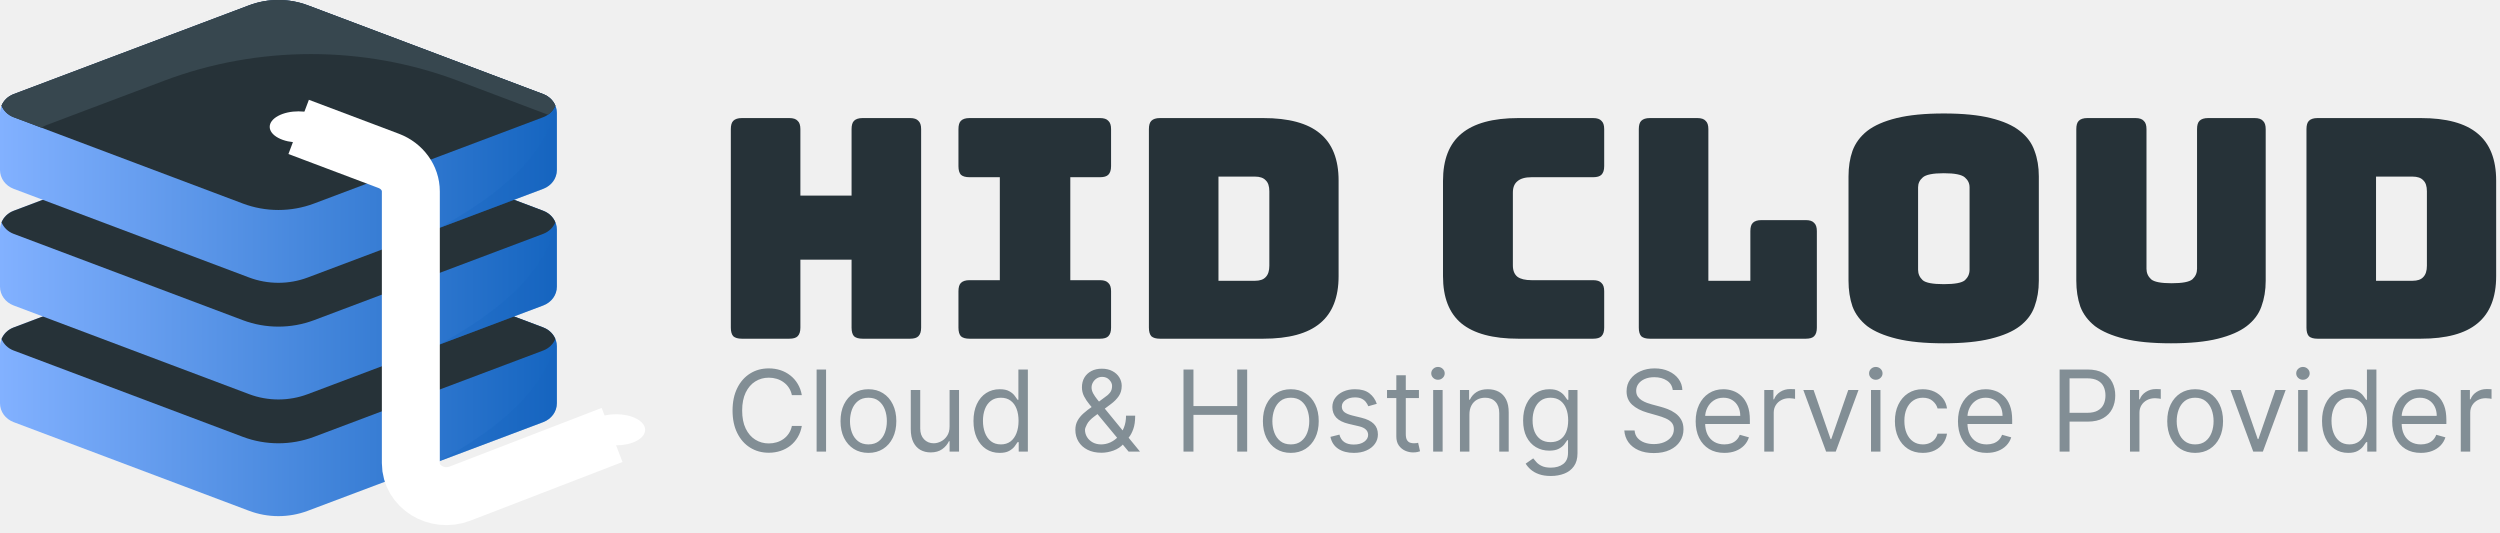
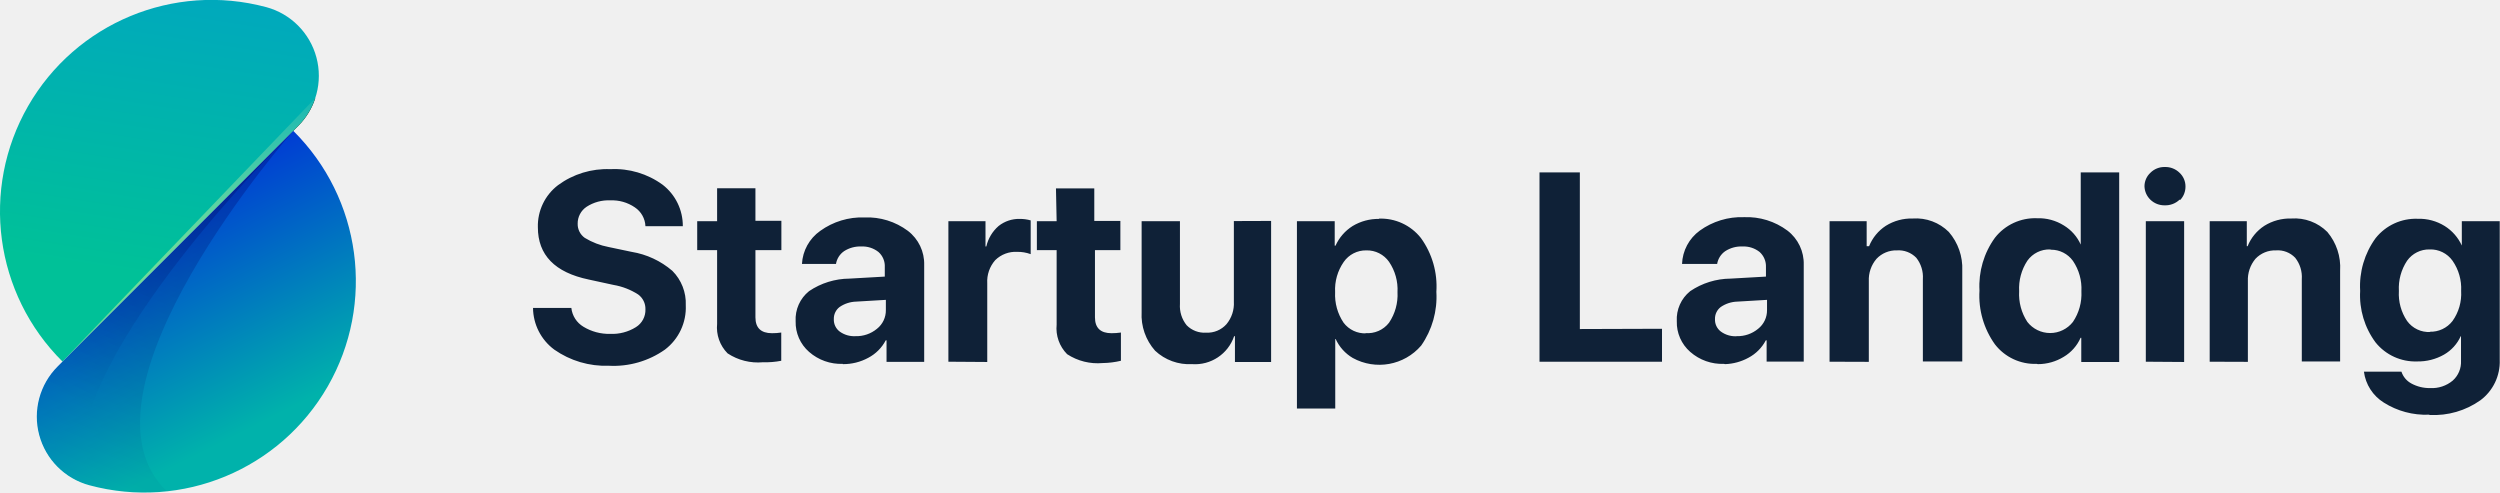
- <svg xmlns="http://www.w3.org/2000/svg" width="155" height="33" viewBox="0 0 155 33" fill="none">
-   <path d="M49.713 24.5H49.097C49.06 24.323 48.996 24.167 48.905 24.033C48.816 23.898 48.706 23.786 48.577 23.695C48.45 23.602 48.308 23.532 48.152 23.486C47.996 23.439 47.834 23.416 47.665 23.416C47.356 23.416 47.077 23.494 46.827 23.65C46.578 23.806 46.38 24.035 46.233 24.338C46.087 24.642 46.014 25.014 46.014 25.454C46.014 25.895 46.087 26.267 46.233 26.571C46.38 26.874 46.578 27.104 46.827 27.259C47.077 27.415 47.356 27.493 47.665 27.493C47.834 27.493 47.996 27.47 48.152 27.423C48.308 27.377 48.45 27.308 48.577 27.217C48.706 27.124 48.816 27.011 48.905 26.876C48.996 26.741 49.06 26.585 49.097 26.409H49.713C49.667 26.669 49.582 26.902 49.459 27.108C49.337 27.313 49.184 27.488 49.002 27.632C48.82 27.775 48.615 27.883 48.388 27.958C48.163 28.032 47.922 28.07 47.665 28.07C47.231 28.07 46.844 27.963 46.506 27.751C46.168 27.539 45.902 27.238 45.709 26.847C45.515 26.456 45.418 25.991 45.418 25.454C45.418 24.918 45.515 24.454 45.709 24.062C45.902 23.671 46.168 23.37 46.506 23.158C46.844 22.945 47.231 22.84 47.665 22.84C47.922 22.84 48.163 22.877 48.388 22.951C48.615 23.026 48.82 23.135 49.002 23.279C49.184 23.422 49.337 23.596 49.459 23.802C49.582 24.005 49.667 24.238 49.713 24.5ZM51.216 22.909V28H50.63V22.909H51.216ZM53.842 28.079C53.497 28.079 53.195 27.997 52.935 27.834C52.676 27.669 52.474 27.44 52.328 27.145C52.184 26.85 52.112 26.505 52.112 26.111C52.112 25.713 52.184 25.366 52.328 25.069C52.474 24.773 52.676 24.542 52.935 24.378C53.195 24.214 53.497 24.132 53.842 24.132C54.187 24.132 54.488 24.214 54.747 24.378C55.007 24.542 55.209 24.773 55.353 25.069C55.499 25.366 55.572 25.713 55.572 26.111C55.572 26.505 55.499 26.85 55.353 27.145C55.209 27.44 55.007 27.669 54.747 27.834C54.488 27.997 54.187 28.079 53.842 28.079ZM53.842 27.553C54.104 27.553 54.319 27.485 54.488 27.351C54.657 27.217 54.782 27.041 54.864 26.822C54.945 26.603 54.985 26.366 54.985 26.111C54.985 25.856 54.945 25.618 54.864 25.397C54.782 25.177 54.657 24.999 54.488 24.863C54.319 24.727 54.104 24.659 53.842 24.659C53.58 24.659 53.365 24.727 53.196 24.863C53.027 24.999 52.901 25.177 52.82 25.397C52.739 25.618 52.699 25.856 52.699 26.111C52.699 26.366 52.739 26.603 52.82 26.822C52.901 27.041 53.027 27.217 53.196 27.351C53.365 27.485 53.58 27.553 53.842 27.553ZM58.874 26.439V24.182H59.461V28H58.874V27.354H58.834C58.745 27.548 58.605 27.712 58.416 27.848C58.227 27.983 57.989 28.05 57.701 28.05C57.462 28.05 57.25 27.997 57.064 27.893C56.879 27.787 56.733 27.628 56.627 27.416C56.521 27.202 56.468 26.933 56.468 26.608V24.182H57.054V26.568C57.054 26.847 57.132 27.069 57.288 27.234C57.445 27.4 57.646 27.483 57.889 27.483C58.035 27.483 58.184 27.446 58.334 27.371C58.487 27.297 58.614 27.182 58.717 27.028C58.822 26.874 58.874 26.678 58.874 26.439ZM61.977 28.079C61.659 28.079 61.378 27.999 61.134 27.838C60.89 27.676 60.7 27.447 60.562 27.152C60.425 26.856 60.356 26.505 60.356 26.101C60.356 25.7 60.425 25.352 60.562 25.057C60.7 24.762 60.891 24.534 61.136 24.373C61.382 24.212 61.665 24.132 61.987 24.132C62.235 24.132 62.432 24.174 62.576 24.256C62.722 24.338 62.833 24.43 62.909 24.535C62.987 24.637 63.047 24.722 63.09 24.788H63.14V22.909H63.727V28H63.16V27.413H63.09C63.047 27.483 62.986 27.571 62.906 27.677C62.827 27.781 62.713 27.875 62.566 27.958C62.418 28.039 62.222 28.079 61.977 28.079ZM62.056 27.553C62.292 27.553 62.49 27.491 62.653 27.369C62.815 27.244 62.939 27.073 63.023 26.854C63.108 26.634 63.15 26.379 63.15 26.091C63.15 25.806 63.109 25.556 63.026 25.343C62.943 25.127 62.82 24.96 62.658 24.841C62.495 24.72 62.295 24.659 62.056 24.659C61.808 24.659 61.601 24.723 61.435 24.851C61.271 24.976 61.147 25.148 61.065 25.365C60.983 25.581 60.943 25.822 60.943 26.091C60.943 26.363 60.984 26.61 61.067 26.832C61.151 27.052 61.276 27.228 61.44 27.359C61.605 27.488 61.811 27.553 62.056 27.553ZM68.293 28.07C67.958 28.07 67.67 28.008 67.428 27.886C67.186 27.763 67 27.595 66.869 27.381C66.738 27.167 66.672 26.923 66.672 26.648C66.672 26.436 66.717 26.247 66.807 26.084C66.898 25.918 67.023 25.764 67.182 25.624C67.343 25.481 67.528 25.338 67.736 25.196L68.472 24.649C68.616 24.555 68.731 24.454 68.818 24.346C68.906 24.238 68.949 24.097 68.949 23.923C68.949 23.794 68.892 23.669 68.778 23.548C68.665 23.427 68.517 23.366 68.333 23.366C68.204 23.366 68.089 23.4 67.99 23.466C67.892 23.53 67.815 23.613 67.759 23.715C67.704 23.814 67.677 23.917 67.677 24.023C67.677 24.142 67.709 24.263 67.774 24.386C67.84 24.507 67.924 24.631 68.025 24.759C68.127 24.884 68.234 25.014 68.343 25.146L70.68 28H69.974L68.045 25.673C67.866 25.458 67.703 25.262 67.557 25.087C67.412 24.911 67.296 24.738 67.209 24.567C67.123 24.396 67.08 24.212 67.08 24.013C67.08 23.784 67.131 23.584 67.232 23.411C67.335 23.237 67.478 23.102 67.662 23.006C67.847 22.908 68.064 22.859 68.313 22.859C68.568 22.859 68.788 22.909 68.972 23.009C69.156 23.106 69.297 23.236 69.397 23.399C69.496 23.559 69.546 23.734 69.546 23.923C69.546 24.167 69.486 24.378 69.365 24.557C69.243 24.736 69.079 24.903 68.87 25.057L67.856 25.812C67.627 25.982 67.472 26.146 67.391 26.305C67.31 26.464 67.269 26.578 67.269 26.648C67.269 26.807 67.31 26.955 67.393 27.093C67.476 27.23 67.593 27.341 67.744 27.426C67.895 27.51 68.071 27.553 68.273 27.553C68.466 27.553 68.653 27.512 68.835 27.431C69.017 27.348 69.182 27.229 69.33 27.073C69.479 26.917 69.597 26.73 69.683 26.511C69.77 26.292 69.814 26.046 69.814 25.773H70.381C70.381 26.111 70.342 26.387 70.264 26.601C70.186 26.814 70.099 26.982 70.001 27.103C69.903 27.224 69.824 27.314 69.765 27.374C69.745 27.398 69.727 27.423 69.71 27.448C69.694 27.473 69.675 27.498 69.655 27.523C69.491 27.707 69.284 27.844 69.034 27.935C68.784 28.025 68.537 28.07 68.293 28.07ZM73.377 28V22.909H73.994V25.176H76.708V22.909H77.325V28H76.708V25.723H73.994V28H73.377ZM80.031 28.079C79.686 28.079 79.383 27.997 79.123 27.834C78.865 27.669 78.662 27.44 78.517 27.145C78.372 26.85 78.3 26.505 78.3 26.111C78.3 25.713 78.372 25.366 78.517 25.069C78.662 24.773 78.865 24.542 79.123 24.378C79.383 24.214 79.686 24.132 80.031 24.132C80.375 24.132 80.677 24.214 80.935 24.378C81.195 24.542 81.398 24.773 81.542 25.069C81.688 25.366 81.761 25.713 81.761 26.111C81.761 26.505 81.688 26.85 81.542 27.145C81.398 27.44 81.195 27.669 80.935 27.834C80.677 27.997 80.375 28.079 80.031 28.079ZM80.031 27.553C80.292 27.553 80.508 27.485 80.677 27.351C80.846 27.217 80.971 27.041 81.052 26.822C81.133 26.603 81.174 26.366 81.174 26.111C81.174 25.856 81.133 25.618 81.052 25.397C80.971 25.177 80.846 24.999 80.677 24.863C80.508 24.727 80.292 24.659 80.031 24.659C79.769 24.659 79.553 24.727 79.384 24.863C79.215 24.999 79.09 25.177 79.009 25.397C78.928 25.618 78.887 25.856 78.887 26.111C78.887 26.366 78.928 26.603 79.009 26.822C79.09 27.041 79.215 27.217 79.384 27.351C79.553 27.485 79.769 27.553 80.031 27.553ZM85.361 25.037L84.834 25.186C84.8 25.098 84.752 25.013 84.687 24.93C84.624 24.846 84.538 24.776 84.428 24.721C84.319 24.666 84.179 24.639 84.008 24.639C83.775 24.639 83.58 24.693 83.424 24.801C83.27 24.907 83.193 25.042 83.193 25.206C83.193 25.352 83.246 25.467 83.352 25.552C83.458 25.636 83.624 25.706 83.849 25.763L84.416 25.902C84.757 25.985 85.012 26.112 85.179 26.282C85.347 26.451 85.43 26.669 85.43 26.936C85.43 27.155 85.367 27.35 85.241 27.523C85.117 27.695 84.943 27.831 84.719 27.93C84.496 28.03 84.235 28.079 83.939 28.079C83.549 28.079 83.227 27.995 82.972 27.826C82.717 27.657 82.555 27.41 82.487 27.085L83.044 26.946C83.097 27.151 83.197 27.306 83.345 27.408C83.494 27.511 83.689 27.562 83.929 27.562C84.202 27.562 84.419 27.505 84.58 27.389C84.743 27.271 84.824 27.13 84.824 26.966C84.824 26.833 84.777 26.722 84.684 26.633C84.592 26.542 84.449 26.474 84.257 26.429L83.621 26.28C83.271 26.197 83.014 26.069 82.85 25.895C82.688 25.719 82.606 25.499 82.606 25.236C82.606 25.02 82.667 24.83 82.788 24.664C82.91 24.498 83.077 24.368 83.287 24.274C83.5 24.179 83.74 24.132 84.008 24.132C84.386 24.132 84.683 24.215 84.898 24.381C85.115 24.546 85.269 24.765 85.361 25.037ZM87.974 24.182V24.679H85.995V24.182H87.974ZM86.572 23.267H87.159V26.906C87.159 27.072 87.183 27.196 87.231 27.279C87.28 27.36 87.343 27.415 87.419 27.443C87.497 27.47 87.579 27.483 87.666 27.483C87.73 27.483 87.783 27.48 87.825 27.473C87.866 27.465 87.899 27.458 87.924 27.453L88.043 27.98C88.004 27.995 87.948 28.01 87.877 28.025C87.806 28.041 87.715 28.05 87.606 28.05C87.44 28.05 87.278 28.014 87.119 27.943C86.961 27.872 86.83 27.763 86.726 27.617C86.623 27.471 86.572 27.287 86.572 27.065V23.267ZM88.856 28V24.182H89.443V28H88.856ZM89.155 23.546C89.04 23.546 88.942 23.506 88.859 23.429C88.778 23.351 88.737 23.257 88.737 23.148C88.737 23.038 88.778 22.945 88.859 22.867C88.942 22.789 89.04 22.75 89.155 22.75C89.269 22.75 89.367 22.789 89.448 22.867C89.531 22.945 89.572 23.038 89.572 23.148C89.572 23.257 89.531 23.351 89.448 23.429C89.367 23.506 89.269 23.546 89.155 23.546ZM91.104 25.703V28H90.517V24.182H91.084V24.778H91.134C91.223 24.584 91.359 24.429 91.541 24.311C91.724 24.192 91.959 24.132 92.248 24.132C92.506 24.132 92.732 24.185 92.926 24.291C93.12 24.396 93.271 24.555 93.379 24.768C93.486 24.981 93.54 25.249 93.54 25.574V28H92.954V25.614C92.954 25.314 92.876 25.08 92.72 24.913C92.564 24.744 92.35 24.659 92.079 24.659C91.891 24.659 91.724 24.7 91.576 24.781C91.43 24.862 91.315 24.981 91.231 25.136C91.146 25.292 91.104 25.481 91.104 25.703ZM96.153 29.511C95.87 29.511 95.626 29.475 95.422 29.402C95.219 29.331 95.049 29.236 94.913 29.119C94.779 29.003 94.672 28.878 94.592 28.746L95.06 28.418C95.113 28.487 95.18 28.567 95.261 28.656C95.342 28.747 95.453 28.826 95.594 28.892C95.737 28.96 95.923 28.994 96.153 28.994C96.462 28.994 96.716 28.92 96.916 28.771C97.117 28.621 97.217 28.388 97.217 28.07V27.294H97.168C97.124 27.364 97.063 27.45 96.984 27.553C96.906 27.654 96.793 27.744 96.645 27.823C96.5 27.901 96.302 27.94 96.054 27.94C95.746 27.94 95.469 27.867 95.224 27.722C94.98 27.576 94.787 27.364 94.644 27.085C94.504 26.807 94.433 26.469 94.433 26.071C94.433 25.68 94.502 25.339 94.639 25.049C94.777 24.758 94.968 24.532 95.214 24.373C95.459 24.212 95.742 24.132 96.064 24.132C96.312 24.132 96.51 24.174 96.656 24.256C96.803 24.338 96.916 24.43 96.993 24.535C97.073 24.637 97.134 24.722 97.177 24.788H97.237V24.182H97.804V28.109C97.804 28.438 97.729 28.704 97.58 28.91C97.433 29.117 97.234 29.269 96.984 29.365C96.735 29.462 96.458 29.511 96.153 29.511ZM96.133 27.413C96.369 27.413 96.568 27.36 96.73 27.252C96.892 27.144 97.016 26.989 97.1 26.787C97.185 26.585 97.227 26.343 97.227 26.061C97.227 25.786 97.186 25.543 97.103 25.333C97.02 25.122 96.897 24.957 96.735 24.838C96.573 24.719 96.372 24.659 96.133 24.659C95.885 24.659 95.678 24.722 95.512 24.848C95.348 24.974 95.225 25.143 95.142 25.355C95.06 25.567 95.02 25.803 95.02 26.061C95.02 26.326 95.061 26.561 95.144 26.765C95.229 26.967 95.353 27.126 95.517 27.242C95.683 27.356 95.888 27.413 96.133 27.413ZM103.71 24.182C103.68 23.93 103.559 23.734 103.347 23.595C103.135 23.456 102.875 23.386 102.567 23.386C102.341 23.386 102.144 23.423 101.975 23.496C101.808 23.569 101.677 23.669 101.582 23.797C101.489 23.924 101.443 24.069 101.443 24.232C101.443 24.367 101.475 24.484 101.54 24.582C101.606 24.678 101.691 24.759 101.794 24.823C101.896 24.886 102.004 24.938 102.117 24.98C102.229 25.02 102.333 25.052 102.427 25.077L102.945 25.216C103.077 25.251 103.225 25.299 103.387 25.36C103.551 25.421 103.708 25.505 103.857 25.611C104.008 25.716 104.132 25.85 104.23 26.014C104.327 26.178 104.376 26.379 104.376 26.618C104.376 26.893 104.304 27.142 104.16 27.364C104.018 27.586 103.809 27.762 103.534 27.893C103.26 28.024 102.928 28.09 102.537 28.09C102.172 28.09 101.857 28.031 101.59 27.913C101.325 27.795 101.116 27.631 100.963 27.421C100.813 27.21 100.727 26.966 100.707 26.688H101.344C101.36 26.88 101.425 27.039 101.538 27.165C101.652 27.289 101.796 27.382 101.97 27.443C102.146 27.503 102.335 27.533 102.537 27.533C102.772 27.533 102.983 27.495 103.171 27.418C103.358 27.34 103.506 27.233 103.616 27.095C103.725 26.956 103.78 26.794 103.78 26.608C103.78 26.439 103.733 26.301 103.638 26.195C103.544 26.089 103.419 26.003 103.265 25.937C103.111 25.87 102.945 25.812 102.766 25.763L102.139 25.584C101.741 25.47 101.427 25.306 101.195 25.094C100.963 24.882 100.847 24.604 100.847 24.261C100.847 23.976 100.924 23.728 101.078 23.516C101.233 23.302 101.442 23.136 101.704 23.018C101.968 22.899 102.262 22.84 102.587 22.84C102.915 22.84 103.206 22.898 103.462 23.016C103.717 23.132 103.919 23.291 104.068 23.493C104.219 23.695 104.298 23.925 104.307 24.182H103.71ZM106.911 28.079C106.543 28.079 106.226 27.998 105.959 27.836C105.694 27.672 105.489 27.443 105.345 27.15C105.203 26.855 105.131 26.512 105.131 26.121C105.131 25.73 105.203 25.385 105.345 25.087C105.489 24.787 105.69 24.553 105.947 24.386C106.205 24.217 106.507 24.132 106.852 24.132C107.05 24.132 107.247 24.165 107.441 24.232C107.635 24.298 107.811 24.405 107.97 24.555C108.129 24.702 108.256 24.898 108.35 25.141C108.445 25.385 108.492 25.685 108.492 26.041V26.29H105.549V25.783H107.896C107.896 25.567 107.853 25.375 107.766 25.206C107.682 25.037 107.561 24.904 107.403 24.806C107.248 24.708 107.064 24.659 106.852 24.659C106.618 24.659 106.416 24.717 106.245 24.833C106.076 24.947 105.946 25.097 105.855 25.28C105.764 25.465 105.718 25.662 105.718 25.872V26.21C105.718 26.499 105.768 26.743 105.867 26.944C105.968 27.142 106.108 27.294 106.287 27.398C106.466 27.501 106.674 27.553 106.911 27.553C107.065 27.553 107.205 27.531 107.329 27.488C107.455 27.443 107.563 27.377 107.654 27.289C107.746 27.2 107.816 27.088 107.866 26.956L108.433 27.115C108.373 27.307 108.273 27.476 108.132 27.622C107.991 27.766 107.817 27.879 107.61 27.96C107.403 28.04 107.17 28.079 106.911 28.079ZM109.385 28V24.182H109.951V24.759H109.991C110.061 24.57 110.187 24.416 110.369 24.299C110.551 24.181 110.757 24.122 110.985 24.122C111.029 24.122 111.082 24.123 111.147 24.125C111.212 24.126 111.261 24.129 111.294 24.132V24.729C111.274 24.724 111.228 24.716 111.157 24.706C111.087 24.695 111.014 24.689 110.936 24.689C110.75 24.689 110.584 24.728 110.439 24.806C110.294 24.882 110.18 24.988 110.096 25.124C110.013 25.258 109.971 25.412 109.971 25.584V28H109.385ZM115.227 24.182L113.816 28H113.219L111.807 24.182H112.443L113.497 27.224H113.537L114.591 24.182H115.227ZM116.002 28V24.182H116.588V28H116.002ZM116.3 23.546C116.186 23.546 116.087 23.506 116.004 23.429C115.923 23.351 115.882 23.257 115.882 23.148C115.882 23.038 115.923 22.945 116.004 22.867C116.087 22.789 116.186 22.75 116.3 22.75C116.414 22.75 116.512 22.789 116.593 22.867C116.676 22.945 116.718 23.038 116.718 23.148C116.718 23.257 116.676 23.351 116.593 23.429C116.512 23.506 116.414 23.546 116.3 23.546ZM119.214 28.079C118.856 28.079 118.548 27.995 118.289 27.826C118.031 27.657 117.832 27.424 117.693 27.128C117.554 26.831 117.484 26.492 117.484 26.111C117.484 25.723 117.555 25.381 117.698 25.084C117.842 24.786 118.042 24.553 118.299 24.386C118.558 24.217 118.859 24.132 119.204 24.132C119.473 24.132 119.715 24.182 119.93 24.281C120.145 24.381 120.322 24.52 120.459 24.699C120.597 24.878 120.682 25.087 120.715 25.325H120.129C120.084 25.151 119.985 24.997 119.831 24.863C119.678 24.727 119.473 24.659 119.214 24.659C118.985 24.659 118.785 24.719 118.612 24.838C118.442 24.956 118.308 25.122 118.212 25.338C118.118 25.552 118.071 25.803 118.071 26.091C118.071 26.386 118.117 26.643 118.21 26.861C118.304 27.08 118.437 27.25 118.608 27.371C118.78 27.492 118.982 27.553 119.214 27.553C119.367 27.553 119.505 27.526 119.629 27.473C119.753 27.42 119.859 27.344 119.945 27.244C120.031 27.145 120.092 27.026 120.129 26.886H120.715C120.682 27.112 120.6 27.315 120.469 27.495C120.34 27.674 120.169 27.817 119.955 27.923C119.743 28.027 119.496 28.079 119.214 28.079ZM123.174 28.079C122.806 28.079 122.489 27.998 122.222 27.836C121.957 27.672 121.752 27.443 121.608 27.15C121.465 26.855 121.394 26.512 121.394 26.121C121.394 25.73 121.465 25.385 121.608 25.087C121.752 24.787 121.953 24.553 122.209 24.386C122.468 24.217 122.77 24.132 123.114 24.132C123.313 24.132 123.509 24.165 123.703 24.232C123.897 24.298 124.074 24.405 124.233 24.555C124.392 24.702 124.519 24.898 124.613 25.141C124.708 25.385 124.755 25.685 124.755 26.041V26.29H121.812V25.783H124.158C124.158 25.567 124.115 25.375 124.029 25.206C123.945 25.037 123.824 24.904 123.666 24.806C123.51 24.708 123.326 24.659 123.114 24.659C122.881 24.659 122.678 24.717 122.508 24.833C122.339 24.947 122.209 25.097 122.117 25.28C122.026 25.465 121.981 25.662 121.981 25.872V26.21C121.981 26.499 122.03 26.743 122.13 26.944C122.231 27.142 122.371 27.294 122.55 27.398C122.729 27.501 122.937 27.553 123.174 27.553C123.328 27.553 123.467 27.531 123.592 27.488C123.717 27.443 123.826 27.377 123.917 27.289C124.008 27.2 124.079 27.088 124.128 26.956L124.695 27.115C124.636 27.307 124.535 27.476 124.394 27.622C124.254 27.766 124.08 27.879 123.872 27.96C123.665 28.04 123.432 28.079 123.174 28.079ZM127.696 28V22.909H129.416C129.815 22.909 130.142 22.981 130.395 23.125C130.65 23.268 130.839 23.461 130.962 23.704C131.085 23.948 131.146 24.22 131.146 24.52C131.146 24.82 131.085 25.092 130.962 25.338C130.841 25.583 130.654 25.779 130.4 25.924C130.147 26.069 129.822 26.141 129.426 26.141H128.193V25.594H129.406C129.679 25.594 129.899 25.547 130.065 25.452C130.23 25.358 130.35 25.23 130.425 25.069C130.501 24.907 130.539 24.724 130.539 24.52C130.539 24.316 130.501 24.134 130.425 23.973C130.35 23.812 130.229 23.686 130.062 23.595C129.895 23.502 129.673 23.456 129.396 23.456H128.312V28H127.696ZM132.059 28V24.182H132.626V24.759H132.666C132.736 24.57 132.861 24.416 133.044 24.299C133.226 24.181 133.432 24.122 133.66 24.122C133.703 24.122 133.757 24.123 133.822 24.125C133.886 24.126 133.935 24.129 133.968 24.132V24.729C133.949 24.724 133.903 24.716 133.832 24.706C133.762 24.695 133.688 24.689 133.611 24.689C133.425 24.689 133.259 24.728 133.113 24.806C132.969 24.882 132.855 24.988 132.77 25.124C132.687 25.258 132.646 25.412 132.646 25.584V28H132.059ZM136.099 28.079C135.754 28.079 135.452 27.997 135.191 27.834C134.933 27.669 134.731 27.44 134.585 27.145C134.441 26.85 134.369 26.505 134.369 26.111C134.369 25.713 134.441 25.366 134.585 25.069C134.731 24.773 134.933 24.542 135.191 24.378C135.452 24.214 135.754 24.132 136.099 24.132C136.444 24.132 136.745 24.214 137.004 24.378C137.264 24.542 137.466 24.773 137.61 25.069C137.756 25.366 137.829 25.713 137.829 26.111C137.829 26.505 137.756 26.85 137.61 27.145C137.466 27.44 137.264 27.669 137.004 27.834C136.745 27.997 136.444 28.079 136.099 28.079ZM136.099 27.553C136.361 27.553 136.576 27.485 136.745 27.351C136.914 27.217 137.039 27.041 137.12 26.822C137.202 26.603 137.242 26.366 137.242 26.111C137.242 25.856 137.202 25.618 137.12 25.397C137.039 25.177 136.914 24.999 136.745 24.863C136.576 24.727 136.361 24.659 136.099 24.659C135.837 24.659 135.622 24.727 135.453 24.863C135.283 24.999 135.158 25.177 135.077 25.397C134.996 25.618 134.955 25.856 134.955 26.111C134.955 26.366 134.996 26.603 135.077 26.822C135.158 27.041 135.283 27.217 135.453 27.351C135.622 27.485 135.837 27.553 136.099 27.553ZM141.71 24.182L140.298 28H139.701L138.289 24.182H138.926L139.98 27.224H140.02L141.074 24.182H141.71ZM142.484 28V24.182H143.071V28H142.484ZM142.782 23.546C142.668 23.546 142.57 23.506 142.487 23.429C142.405 23.351 142.365 23.257 142.365 23.148C142.365 23.038 142.405 22.945 142.487 22.867C142.57 22.789 142.668 22.75 142.782 22.75C142.897 22.75 142.995 22.789 143.076 22.867C143.159 22.945 143.2 23.038 143.2 23.148C143.2 23.257 143.159 23.351 143.076 23.429C142.995 23.506 142.897 23.546 142.782 23.546ZM145.587 28.079C145.269 28.079 144.988 27.999 144.744 27.838C144.501 27.676 144.31 27.447 144.173 27.152C144.035 26.856 143.966 26.505 143.966 26.101C143.966 25.7 144.035 25.352 144.173 25.057C144.31 24.762 144.502 24.534 144.747 24.373C144.992 24.212 145.276 24.132 145.597 24.132C145.846 24.132 146.042 24.174 146.186 24.256C146.332 24.338 146.443 24.43 146.519 24.535C146.597 24.637 146.658 24.722 146.701 24.788H146.75V22.909H147.337V28H146.77V27.413H146.701C146.658 27.483 146.596 27.571 146.517 27.677C146.437 27.781 146.324 27.875 146.176 27.958C146.029 28.039 145.832 28.079 145.587 28.079ZM145.667 27.553C145.902 27.553 146.101 27.491 146.263 27.369C146.426 27.244 146.549 27.073 146.634 26.854C146.718 26.634 146.76 26.379 146.76 26.091C146.76 25.806 146.719 25.556 146.636 25.343C146.553 25.127 146.431 24.96 146.268 24.841C146.106 24.72 145.905 24.659 145.667 24.659C145.418 24.659 145.211 24.723 145.045 24.851C144.881 24.976 144.758 25.148 144.675 25.365C144.594 25.581 144.553 25.822 144.553 26.091C144.553 26.363 144.594 26.61 144.677 26.832C144.762 27.052 144.886 27.228 145.05 27.359C145.216 27.488 145.421 27.553 145.667 27.553ZM150.094 28.079C149.726 28.079 149.409 27.998 149.142 27.836C148.877 27.672 148.672 27.443 148.528 27.15C148.385 26.855 148.314 26.512 148.314 26.121C148.314 25.73 148.385 25.385 148.528 25.087C148.672 24.787 148.872 24.553 149.129 24.386C149.388 24.217 149.689 24.132 150.034 24.132C150.233 24.132 150.429 24.165 150.623 24.232C150.817 24.298 150.994 24.405 151.153 24.555C151.312 24.702 151.439 24.898 151.533 25.141C151.628 25.385 151.675 25.685 151.675 26.041V26.29H148.732V25.783H151.078C151.078 25.567 151.035 25.375 150.949 25.206C150.864 25.037 150.743 24.904 150.586 24.806C150.43 24.708 150.246 24.659 150.034 24.659C149.801 24.659 149.598 24.717 149.428 24.833C149.259 24.947 149.129 25.097 149.037 25.28C148.946 25.465 148.901 25.662 148.901 25.872V26.21C148.901 26.499 148.95 26.743 149.05 26.944C149.151 27.142 149.291 27.294 149.47 27.398C149.649 27.501 149.857 27.553 150.094 27.553C150.248 27.553 150.387 27.531 150.511 27.488C150.637 27.443 150.746 27.377 150.837 27.289C150.928 27.2 150.999 27.088 151.048 26.956L151.615 27.115C151.555 27.307 151.455 27.476 151.314 27.622C151.174 27.766 150.999 27.879 150.792 27.96C150.585 28.04 150.352 28.079 150.094 28.079ZM152.567 28V24.182H153.134V24.759H153.174C153.243 24.57 153.369 24.416 153.552 24.299C153.734 24.181 153.939 24.122 154.168 24.122C154.211 24.122 154.265 24.123 154.33 24.125C154.394 24.126 154.443 24.129 154.476 24.132V24.729C154.456 24.724 154.411 24.716 154.34 24.706C154.27 24.695 154.196 24.689 154.118 24.689C153.933 24.689 153.767 24.728 153.621 24.806C153.477 24.882 153.363 24.988 153.278 25.124C153.195 25.258 153.154 25.412 153.154 25.584V28H152.567Z" fill="#828E95" />
-   <path d="M48.94 21H45.995C45.754 21 45.577 20.949 45.463 20.848C45.362 20.734 45.311 20.557 45.311 20.316V8.004C45.311 7.763 45.362 7.592 45.463 7.491C45.577 7.377 45.754 7.32 45.995 7.32H48.94C49.181 7.32 49.352 7.377 49.453 7.491C49.567 7.592 49.624 7.763 49.624 8.004V12.127H52.797V8.004C52.797 7.763 52.848 7.592 52.949 7.491C53.063 7.377 53.24 7.32 53.481 7.32H56.426C56.667 7.32 56.838 7.377 56.939 7.491C57.053 7.592 57.11 7.763 57.11 8.004V20.316C57.11 20.557 57.053 20.734 56.939 20.848C56.838 20.949 56.667 21 56.426 21H53.481C53.24 21 53.063 20.949 52.949 20.848C52.848 20.734 52.797 20.557 52.797 20.316V16.098H49.624V20.316C49.624 20.557 49.567 20.734 49.453 20.848C49.352 20.949 49.181 21 48.94 21ZM60.108 21C59.867 21 59.69 20.949 59.576 20.848C59.475 20.734 59.424 20.557 59.424 20.316V18.055C59.424 17.814 59.475 17.643 59.576 17.542C59.69 17.428 59.867 17.371 60.108 17.371H61.989V10.987H60.108C59.867 10.987 59.69 10.936 59.576 10.835C59.475 10.721 59.424 10.544 59.424 10.303V8.004C59.424 7.763 59.475 7.592 59.576 7.491C59.69 7.377 59.867 7.32 60.108 7.32H68.202C68.443 7.32 68.614 7.377 68.715 7.491C68.829 7.592 68.886 7.763 68.886 8.004V10.303C68.886 10.544 68.829 10.721 68.715 10.835C68.614 10.936 68.443 10.987 68.202 10.987H66.359V17.371H68.202C68.443 17.371 68.614 17.428 68.715 17.542C68.829 17.643 68.886 17.814 68.886 18.055V20.316C68.886 20.557 68.829 20.734 68.715 20.848C68.614 20.949 68.443 21 68.202 21H60.108ZM78.319 21H71.916C71.675 21 71.498 20.949 71.384 20.848C71.283 20.734 71.232 20.557 71.232 20.316V8.004C71.232 7.763 71.283 7.592 71.384 7.491C71.498 7.377 71.675 7.32 71.916 7.32H78.319C79.902 7.32 81.074 7.637 81.834 8.27C82.607 8.903 82.993 9.879 82.993 11.196V17.124C82.993 18.441 82.607 19.417 81.834 20.05C81.074 20.683 79.902 21 78.319 21ZM75.545 10.949V17.409H77.806C78.11 17.409 78.332 17.333 78.471 17.181C78.623 17.029 78.699 16.795 78.699 16.478V11.861C78.699 11.544 78.623 11.316 78.471 11.177C78.332 11.025 78.11 10.949 77.806 10.949H75.545ZM98.776 21H94.14C92.557 21 91.379 20.683 90.606 20.05C89.846 19.417 89.466 18.441 89.466 17.124V11.215C89.466 9.898 89.846 8.922 90.606 8.289C91.379 7.643 92.557 7.32 94.14 7.32H98.776C99.017 7.32 99.188 7.377 99.289 7.491C99.403 7.592 99.46 7.763 99.46 8.004V10.303C99.46 10.544 99.403 10.721 99.289 10.835C99.188 10.936 99.017 10.987 98.776 10.987H94.957C94.565 10.987 94.273 11.069 94.083 11.234C93.893 11.386 93.798 11.62 93.798 11.937V16.459C93.798 16.776 93.893 17.01 94.083 17.162C94.273 17.301 94.565 17.371 94.957 17.371H98.776C99.017 17.371 99.188 17.428 99.289 17.542C99.403 17.643 99.46 17.814 99.46 18.055V20.316C99.46 20.557 99.403 20.734 99.289 20.848C99.188 20.949 99.017 21 98.776 21ZM111.961 21H102.29C102.049 21 101.872 20.949 101.758 20.848C101.657 20.734 101.606 20.557 101.606 20.316V8.004C101.606 7.763 101.657 7.592 101.758 7.491C101.872 7.377 102.049 7.32 102.29 7.32H105.235C105.476 7.32 105.647 7.377 105.748 7.491C105.862 7.592 105.919 7.763 105.919 8.004V17.409H108.522V14.331C108.522 14.09 108.573 13.919 108.674 13.818C108.788 13.704 108.965 13.647 109.206 13.647H111.961C112.202 13.647 112.373 13.704 112.474 13.818C112.588 13.919 112.645 14.09 112.645 14.331V20.316C112.645 20.557 112.588 20.734 112.474 20.848C112.373 20.949 112.202 21 111.961 21ZM126.407 17.409C126.407 17.992 126.318 18.524 126.141 19.005C125.976 19.474 125.672 19.879 125.229 20.221C124.798 20.55 124.197 20.81 123.424 21C122.664 21.19 121.695 21.285 120.517 21.285C119.339 21.285 118.364 21.19 117.591 21C116.818 20.81 116.21 20.55 115.767 20.221C115.336 19.879 115.032 19.474 114.855 19.005C114.69 18.524 114.608 17.992 114.608 17.409V10.93C114.608 10.347 114.69 9.822 114.855 9.353C115.032 8.872 115.336 8.46 115.767 8.118C116.21 7.776 116.818 7.51 117.591 7.32C118.364 7.13 119.339 7.035 120.517 7.035C121.695 7.035 122.664 7.13 123.424 7.32C124.197 7.51 124.798 7.776 125.229 8.118C125.672 8.46 125.976 8.872 126.141 9.353C126.318 9.822 126.407 10.347 126.407 10.93V17.409ZM118.921 16.725C118.921 16.978 119.016 17.194 119.206 17.371C119.396 17.536 119.833 17.618 120.517 17.618C121.201 17.618 121.638 17.536 121.828 17.371C122.018 17.194 122.113 16.978 122.113 16.725V11.614C122.113 11.373 122.018 11.171 121.828 11.006C121.638 10.829 121.201 10.74 120.517 10.74C119.833 10.74 119.396 10.829 119.206 11.006C119.016 11.171 118.921 11.373 118.921 11.614V16.725ZM140.473 17.409C140.473 17.992 140.384 18.524 140.207 19.005C140.042 19.474 139.738 19.879 139.295 20.221C138.864 20.55 138.269 20.81 137.509 21C136.749 21.19 135.78 21.285 134.602 21.285C133.424 21.285 132.455 21.19 131.695 21C130.935 20.81 130.333 20.55 129.89 20.221C129.459 19.879 129.155 19.474 128.978 19.005C128.813 18.524 128.731 17.992 128.731 17.409V8.004C128.731 7.763 128.781 7.592 128.883 7.491C128.997 7.377 129.174 7.32 129.415 7.32H132.398C132.638 7.32 132.809 7.377 132.911 7.491C133.025 7.592 133.082 7.763 133.082 8.004V16.668C133.082 16.921 133.177 17.137 133.367 17.314C133.557 17.479 133.981 17.561 134.64 17.561C135.311 17.561 135.742 17.479 135.932 17.314C136.122 17.137 136.217 16.921 136.217 16.668V8.004C136.217 7.763 136.267 7.592 136.369 7.491C136.483 7.377 136.66 7.32 136.901 7.32H139.789C140.029 7.32 140.2 7.377 140.302 7.491C140.416 7.592 140.473 7.763 140.473 8.004V17.409ZM150.088 21H143.685C143.445 21 143.267 20.949 143.153 20.848C143.052 20.734 143.001 20.557 143.001 20.316V8.004C143.001 7.763 143.052 7.592 143.153 7.491C143.267 7.377 143.445 7.32 143.685 7.32H150.088C151.672 7.32 152.843 7.637 153.603 8.27C154.376 8.903 154.762 9.879 154.762 11.196V17.124C154.762 18.441 154.376 19.417 153.603 20.05C152.843 20.683 151.672 21 150.088 21ZM147.314 10.949V17.409H149.575C149.879 17.409 150.101 17.333 150.24 17.181C150.392 17.029 150.468 16.795 150.468 16.478V11.861C150.468 11.544 150.392 11.316 150.24 11.177C150.101 11.025 149.879 10.949 149.575 10.949H147.314Z" fill="#263238" />
-   <path d="M15.44 14.796L0.845 20.302C0.334 20.494 0 20.955 0 21.467V25.006C0 25.518 0.335 25.98 0.846 26.172L15.446 31.671C16.611 32.11 17.915 32.11 19.079 31.671L33.679 26.172C34.191 25.98 34.526 25.518 34.526 25.006V21.467C34.526 20.955 34.191 20.494 33.68 20.302L19.086 14.796C17.917 14.355 16.609 14.355 15.44 14.796Z" fill="url(#paint0_linear_0_1)" />
-   <path d="M34.432 21.017C34.3 20.698 34.034 20.435 33.68 20.302L19.086 14.796C17.917 14.355 16.609 14.355 15.44 14.796L0.845 20.302C0.491 20.435 0.226 20.698 0.094 21.017C0.226 21.335 0.492 21.599 0.846 21.732L15.059 27.085C16.472 27.617 18.053 27.617 19.467 27.085L33.679 21.732C34.034 21.599 34.3 21.335 34.432 21.017Z" fill="#263238" />
-   <path d="M15.44 7.563L0.845 13.069C0.334 13.262 0 13.723 0 14.235V17.774C0 18.286 0.335 18.747 0.846 18.939L15.446 24.438C16.611 24.877 17.915 24.877 19.079 24.438L33.679 18.939C34.191 18.747 34.526 18.286 34.526 17.774V14.235C34.526 13.723 34.191 13.262 33.68 13.069L19.086 7.563C17.917 7.122 16.609 7.122 15.44 7.563Z" fill="url(#paint1_linear_0_1)" />
-   <path d="M34.432 13.784C34.3 13.466 34.034 13.202 33.68 13.069L19.086 7.563C17.917 7.122 16.609 7.122 15.44 7.563L0.845 13.069C0.491 13.202 0.226 13.466 0.094 13.784C0.226 14.103 0.492 14.366 0.846 14.499L15.059 19.852C16.472 20.384 18.053 20.384 19.467 19.852L33.679 14.499C34.034 14.366 34.3 14.103 34.432 13.784Z" fill="#263238" />
-   <path d="M15.44 0.331L0.845 5.836C0.334 6.029 0 6.49 0 7.002V10.541C0 11.053 0.335 11.514 0.846 11.707L15.446 17.205C16.611 17.644 17.915 17.644 19.079 17.205L33.679 11.707C34.191 11.514 34.526 11.053 34.526 10.541V7.002C34.526 6.49 34.191 6.029 33.68 5.836L19.086 0.331C17.917 -0.11 16.609 -0.11 15.44 0.331Z" fill="url(#paint2_linear_0_1)" />
-   <path d="M34.432 6.551C34.3 6.233 34.034 5.97 33.68 5.836L19.086 0.331C17.917 -0.11 16.609 -0.11 15.44 0.331L0.845 5.836C0.491 5.97 0.226 6.233 0.094 6.551C0.226 6.87 0.492 7.133 0.846 7.267L15.059 12.62C16.472 13.152 18.053 13.152 19.467 12.62L33.679 7.267C34.034 7.133 34.3 6.87 34.432 6.551Z" fill="#263238" />
-   <path d="M2.865 7.762L10.174 5.005C16.014 2.802 22.551 2.802 28.391 5.005L33.971 7.11C34.179 6.967 34.34 6.774 34.432 6.552C34.3 6.233 34.034 5.97 33.681 5.836L19.086 0.331C17.917 -0.11 16.609 -0.11 15.44 0.331L0.846 5.836C0.492 5.97 0.226 6.233 0.094 6.552C0.226 6.87 0.492 7.134 0.846 7.267L2.575 7.918C2.664 7.857 2.759 7.802 2.865 7.762Z" fill="#37474F" />
-   <path opacity="0.31" d="M34.526 21.467C34.526 21.31 34.491 21.158 34.432 21.017C33.842 24.521 30.018 27.072 27.158 28.628L33.68 26.172C34.191 25.98 34.526 25.518 34.526 25.006V21.467Z" fill="#1565C0" />
-   <path opacity="0.31" d="M34.526 14.234C34.526 14.076 34.491 13.925 34.432 13.783C33.842 17.287 30.018 19.838 27.158 21.395L33.68 18.939C34.191 18.746 34.526 18.285 34.526 17.773V14.234Z" fill="#1565C0" />
-   <path opacity="0.31" d="M34.526 7.005C34.526 6.847 34.491 6.696 34.432 6.554C33.842 10.058 30.018 12.609 27.158 14.166L33.68 11.71C34.191 11.517 34.526 11.056 34.526 10.544V7.005Z" fill="#1565C0" />
-   <path d="M18.517 7.868L24.097 9.973C24.928 10.286 25.472 11.035 25.472 11.867V28.713C25.472 30.172 27.071 31.162 28.523 30.602L37.949 26.967" stroke="white" stroke-width="3.593" stroke-miterlimit="10" />
-   <path d="M19.782 7.186C20.485 7.564 20.489 8.174 19.791 8.55C19.092 8.927 17.957 8.927 17.253 8.55C16.549 8.173 16.545 7.563 17.244 7.186C17.942 6.809 19.078 6.809 19.782 7.186Z" fill="white" />
-   <path d="M39.47 25.964C40.173 26.341 40.177 26.951 39.478 27.328C38.78 27.704 37.643 27.706 36.939 27.328C36.237 26.952 36.233 26.34 36.931 25.964C37.63 25.587 38.767 25.588 39.47 25.964Z" fill="white" />
+ <svg xmlns="http://www.w3.org/2000/svg" xmlns:xlink="http://www.w3.org/1999/xlink" viewBox="0 0 185.92 36.62" width="185.92" height="36.62">
  <defs>
-     <linearGradient id="paint0_linear_0_1" x1="8.5618e-05" y1="23.233" x2="34.526" y2="23.233" gradientUnits="userSpaceOnUse">
-       <stop stop-color="#82B1FF" />
-       <stop offset="1" stop-color="#1565C0" />
+     <style>.cls-1{isolation:isolate;}.cls-2{fill:#0f2137;}.cls-3{fill:url(#linear-gradient);}.cls-4{fill:url(#linear-gradient-2);}.cls-5,.cls-6{mix-blend-mode:multiply;}.cls-5{fill:url(#linear-gradient-3);}.cls-7{fill:url(#linear-gradient-4);}.cls-8{fill:url(#linear-gradient-5);}.cls-9{mix-blend-mode:screen;fill:url(#radial-gradient);}</style>
+     <linearGradient id="linear-gradient" x1="16.08" y1="-16.52" x2="10.26" y2="20.44" gradientUnits="userSpaceOnUse">
+       <stop offset="0" stop-color="#0096d9" />
+       <stop offset="1" stop-color="#00c198" />
    </linearGradient>
-     <linearGradient id="paint1_linear_0_1" x1="8.5618e-05" y1="16" x2="34.526" y2="16" gradientUnits="userSpaceOnUse">
-       <stop stop-color="#82B1FF" />
-       <stop offset="1" stop-color="#1565C0" />
+     <linearGradient id="linear-gradient-2" x1="8.95" y1="13.48" x2="18.28" y2="32.02" gradientUnits="userSpaceOnUse">
+       <stop offset="0" stop-color="#002dd9" />
+       <stop offset="1" stop-color="#00b2ab" />
    </linearGradient>
-     <linearGradient id="paint2_linear_0_1" x1="8.5618e-05" y1="8.767" x2="34.526" y2="8.767" gradientUnits="userSpaceOnUse">
-       <stop stop-color="#82B1FF" />
-       <stop offset="1" stop-color="#1565C0" />
+     <linearGradient id="linear-gradient-3" x1="23.33" y1="-3.39" x2="5.66" y2="37.65" gradientUnits="userSpaceOnUse">
+       <stop offset="0" stop-color="#3482c0" />
+       <stop offset="0.45" stop-color="#96bede" />
+       <stop offset="0.83" stop-color="#e1edf6" />
+       <stop offset="1" stop-color="#fff" />
    </linearGradient>
+     <linearGradient id="linear-gradient-4" x1="21.64" y1="1.42" x2="6.63" y2="30.44" xlink:href="#linear-gradient-3" />
+     <linearGradient id="linear-gradient-5" x1="25.15" y1="3.24" x2="10.14" y2="32.25" gradientUnits="userSpaceOnUse">
+       <stop offset="0" stop-color="#569fa1" />
+       <stop offset="0.36" stop-color="#97c4c5" />
+       <stop offset="0.8" stop-color="#e2eeef" />
+       <stop offset="1" stop-color="#fff" />
+     </linearGradient>
+     <radialGradient id="radial-gradient" cx="21.16" cy="32.05" r="27.25" gradientUnits="userSpaceOnUse">
+       <stop offset="0" stop-color="#ff0" />
+       <stop offset="1" />
+     </radialGradient>
  </defs>
+   <g class="cls-1">
+     <g id="Layer_2" data-name="Layer 2">
+       <g id="Layer_1-2" data-name="Layer 1">
+         <path class="cls-2" d="M39.64,22.9h2.85a1.86,1.86,0,0,0,.9,1.4,3.67,3.67,0,0,0,2,.53,3.33,3.33,0,0,0,1.9-.5A1.5,1.5,0,0,0,48,23a1.32,1.32,0,0,0-.54-1.1,4.91,4.91,0,0,0-1.83-.71l-1.84-.4Q40,20,40,16.9a3.81,3.81,0,0,1,1.5-3.13,6.14,6.14,0,0,1,3.89-1.19,6.07,6.07,0,0,1,3.89,1.16,3.86,3.86,0,0,1,1.5,3.08H48a1.77,1.77,0,0,0-.79-1.4,3,3,0,0,0-1.82-.52,3,3,0,0,0-1.77.48,1.49,1.49,0,0,0-.66,1.26,1.25,1.25,0,0,0,.53,1.05,5.29,5.29,0,0,0,1.77.68l1.71.36A6.18,6.18,0,0,1,50,20.14a3.42,3.42,0,0,1,1,2.56A3.93,3.93,0,0,1,49.45,26a6.63,6.63,0,0,1-4.17,1.2A6.65,6.65,0,0,1,41.22,26,3.9,3.9,0,0,1,39.64,22.9ZM53.33,14h2.85v2.42h1.93V18.6H56.18v5c0,.78.41,1.18,1.23,1.18a4.44,4.44,0,0,0,.69-.05v2.1a6.12,6.12,0,0,1-1.36.11,4.1,4.1,0,0,1-2.63-.66,2.74,2.74,0,0,1-.78-2.2V18.6H51.85V16.45h1.48ZM63.62,25a2.39,2.39,0,0,0,1.6-.55,1.74,1.74,0,0,0,.66-1.39v-.76l-2.2.13a2.3,2.3,0,0,0-1.24.4,1.09,1.09,0,0,0-.43.9,1.1,1.1,0,0,0,.44.93A1.83,1.83,0,0,0,63.62,25Zm-.94,2.06a3.6,3.6,0,0,1-2.51-.89,2.92,2.92,0,0,1-1-2.28,2.68,2.68,0,0,1,1-2.24,5.43,5.43,0,0,1,3-.93l2.63-.15v-.7a1.4,1.4,0,0,0-.47-1.13,1.91,1.91,0,0,0-1.28-.41,2.2,2.2,0,0,0-1.28.35,1.44,1.44,0,0,0-.6.95H59.64A3.21,3.21,0,0,1,61,17.17a5.31,5.31,0,0,1,3.29-1,5.05,5.05,0,0,1,3.23,1,3.09,3.09,0,0,1,1.21,2.54v7.2H65.93V25.31h-.06a3.08,3.08,0,0,1-1.3,1.3A3.89,3.89,0,0,1,62.68,27.08Zm7.85-.16V16.45h2.76v1.88h.06a2.86,2.86,0,0,1,.91-1.52,2.43,2.43,0,0,1,1.58-.53,2.88,2.88,0,0,1,.81.11V18.9a2.79,2.79,0,0,0-1-.17,2.16,2.16,0,0,0-1.64.62,2.39,2.39,0,0,0-.59,1.72v5.85Zm8-12.89h2.85v2.42h1.94V18.6H81.43v5c0,.78.41,1.18,1.23,1.18a4.68,4.68,0,0,0,.7-.05v2.1A6.24,6.24,0,0,1,82,27a4.15,4.15,0,0,1-2.64-.66,2.74,2.74,0,0,1-.78-2.2V18.6H77.11V16.45h1.47Zm16,2.42V26.92H91.84V25h-.06a3.07,3.07,0,0,1-3.13,2.08,3.71,3.71,0,0,1-2.75-1,4,4,0,0,1-1-2.87V16.45h2.85V22.6a2.28,2.28,0,0,0,.5,1.59,1.86,1.86,0,0,0,1.45.55,1.9,1.9,0,0,0,1.51-.63,2.4,2.4,0,0,0,.55-1.67v-6Zm8-.17a3.79,3.79,0,0,1,3.14,1.44,6.14,6.14,0,0,1,1.15,4,6.33,6.33,0,0,1-1.13,4,4.1,4.1,0,0,1-5.09.92,3.15,3.15,0,0,1-1.27-1.41H99.3v5.17H96.45V16.45h2.81v1.82h.06a3.35,3.35,0,0,1,1.27-1.46A3.7,3.7,0,0,1,102.56,16.28Zm-1,8.51A2,2,0,0,0,103.3,24a3.71,3.71,0,0,0,.63-2.27,3.67,3.67,0,0,0-.63-2.26,2,2,0,0,0-1.69-.85,2,2,0,0,0-1.68.86,3.6,3.6,0,0,0-.64,2.25A3.73,3.73,0,0,0,99.92,24,2,2,0,0,0,101.61,24.79Zm22.07-.32v2.45h-9.11V12.82h3V24.47Zm5.55.55a2.39,2.39,0,0,0,1.6-.55,1.74,1.74,0,0,0,.66-1.39v-.76l-2.2.13a2.3,2.3,0,0,0-1.24.4,1.09,1.09,0,0,0-.43.9,1.1,1.1,0,0,0,.44.93A1.83,1.83,0,0,0,129.23,25Zm-.94,2.06a3.59,3.59,0,0,1-2.51-.89,2.92,2.92,0,0,1-1-2.28,2.68,2.68,0,0,1,1-2.24,5.43,5.43,0,0,1,3-.93l2.63-.15v-.7a1.43,1.43,0,0,0-.47-1.13,1.91,1.91,0,0,0-1.28-.41,2.18,2.18,0,0,0-1.28.35,1.44,1.44,0,0,0-.6.95h-2.61a3.21,3.21,0,0,1,1.32-2.48,5.31,5.31,0,0,1,3.29-1,5.07,5.07,0,0,1,3.23,1,3.09,3.09,0,0,1,1.21,2.54v7.2h-2.76V25.31h-.06a3.08,3.08,0,0,1-1.3,1.3A3.89,3.89,0,0,1,128.29,27.08Zm7.85-.16V16.45h2.76v1.86H139a3.26,3.26,0,0,1,1.25-1.52,3.6,3.6,0,0,1,2-.54,3.46,3.46,0,0,1,2.68,1,4.12,4.12,0,0,1,1,2.88v6.75H143V20.76a2.31,2.31,0,0,0-.49-1.59,1.83,1.83,0,0,0-1.44-.55,2,2,0,0,0-1.52.63,2.39,2.39,0,0,0-.57,1.66v6Zm15.41.16a3.75,3.75,0,0,1-3.11-1.45,6.21,6.21,0,0,1-1.15-4,6.11,6.11,0,0,1,1.15-3.93,3.79,3.79,0,0,1,3.13-1.45,3.53,3.53,0,0,1,2,.54,3.17,3.17,0,0,1,1.25,1.42h0V12.82h2.86v14.1h-2.82v-1.8h-.05a3.09,3.09,0,0,1-1.26,1.42A3.67,3.67,0,0,1,151.55,27.08Zm1-8.51a2,2,0,0,0-1.7.84,3.75,3.75,0,0,0-.61,2.27,3.76,3.76,0,0,0,.61,2.28,2.15,2.15,0,0,0,3.39,0,3.72,3.72,0,0,0,.63-2.28,3.67,3.67,0,0,0-.63-2.26A2,2,0,0,0,152.52,18.57Zm7.11,8.35V16.45h2.85V26.92Zm2.51-12.05a1.52,1.52,0,0,1-1.09.42,1.49,1.49,0,0,1-1.08-.42,1.44,1.44,0,0,1-.44-1,1.38,1.38,0,0,1,.44-1,1.46,1.46,0,0,1,1.08-.43,1.49,1.49,0,0,1,1.09.43,1.38,1.38,0,0,1,.44,1A1.44,1.44,0,0,1,162.14,14.87Zm2.24,12.05V16.45h2.76v1.86h.06a3.26,3.26,0,0,1,1.25-1.52,3.6,3.6,0,0,1,2-.54,3.44,3.44,0,0,1,2.68,1,4.07,4.07,0,0,1,.95,2.88v6.75h-2.85V20.76a2.31,2.31,0,0,0-.49-1.59,1.79,1.79,0,0,0-1.43-.55,2,2,0,0,0-1.53.63,2.43,2.43,0,0,0-.56,1.66v6Zm16.36-2.23a2.05,2.05,0,0,0,1.7-.8,3.48,3.48,0,0,0,.64-2.23,3.6,3.6,0,0,0-.64-2.25,2,2,0,0,0-1.7-.84,2,2,0,0,0-1.68.84,3.69,3.69,0,0,0-.61,2.25,3.6,3.6,0,0,0,.61,2.23A2,2,0,0,0,180.74,24.69Zm-.05,6.17a5.84,5.84,0,0,1-3.36-.9,3.19,3.19,0,0,1-1.48-2.3h2.79a1.54,1.54,0,0,0,.74.88,2.8,2.8,0,0,0,1.39.34,2.41,2.41,0,0,0,1.69-.56,1.85,1.85,0,0,0,.61-1.47V25H183a3,3,0,0,1-1.24,1.37,3.89,3.89,0,0,1-2,.51,3.8,3.8,0,0,1-3.09-1.41,5.88,5.88,0,0,1-1.15-3.84,6.06,6.06,0,0,1,1.15-3.92,3.82,3.82,0,0,1,3.14-1.44,3.59,3.59,0,0,1,2,.54,3.37,3.37,0,0,1,1.27,1.45h0V16.45h2.82V26.77a3.58,3.58,0,0,1-1.44,3A6,6,0,0,1,180.69,30.86Z" />
+         <g id="Logo">
+           <path class="cls-3" d="M19.8.53A15.73,15.73,0,0,0,4.65,26.89h0L22.17,9.37A5.29,5.29,0,0,0,19.8.53Z" />
+           <path class="cls-4" d="M6.65,36.09A15.73,15.73,0,0,0,21.81,9.73h0L4.29,27.25A5.28,5.28,0,0,0,6.65,36.09Z" />
+           <path class="cls-5" d="M21.81,9.73,4.29,27.25a5.28,5.28,0,0,0,2.36,8.84,15.72,15.72,0,0,0,5.75.44c-7.68-7.39,9.41-26.8,9.41-26.8Z" />
+           <g class="cls-6">
+             <path class="cls-7" d="M6.33,36c-2.49-7.7,12.45-23.21,15.09-25.87L4.29,27.25A5.28,5.28,0,0,0,6.33,36Z" />
+             <path class="cls-8" d="M21.75,9.79l.06-.06h0Z" />
+           </g>
+           <path class="cls-9" d="M23.45,7.29,4.64,26.88h0L22.17,9.37A5.14,5.14,0,0,0,23.45,7.29Z" />
+         </g>
+       </g>
+     </g>
+   </g>
</svg>
